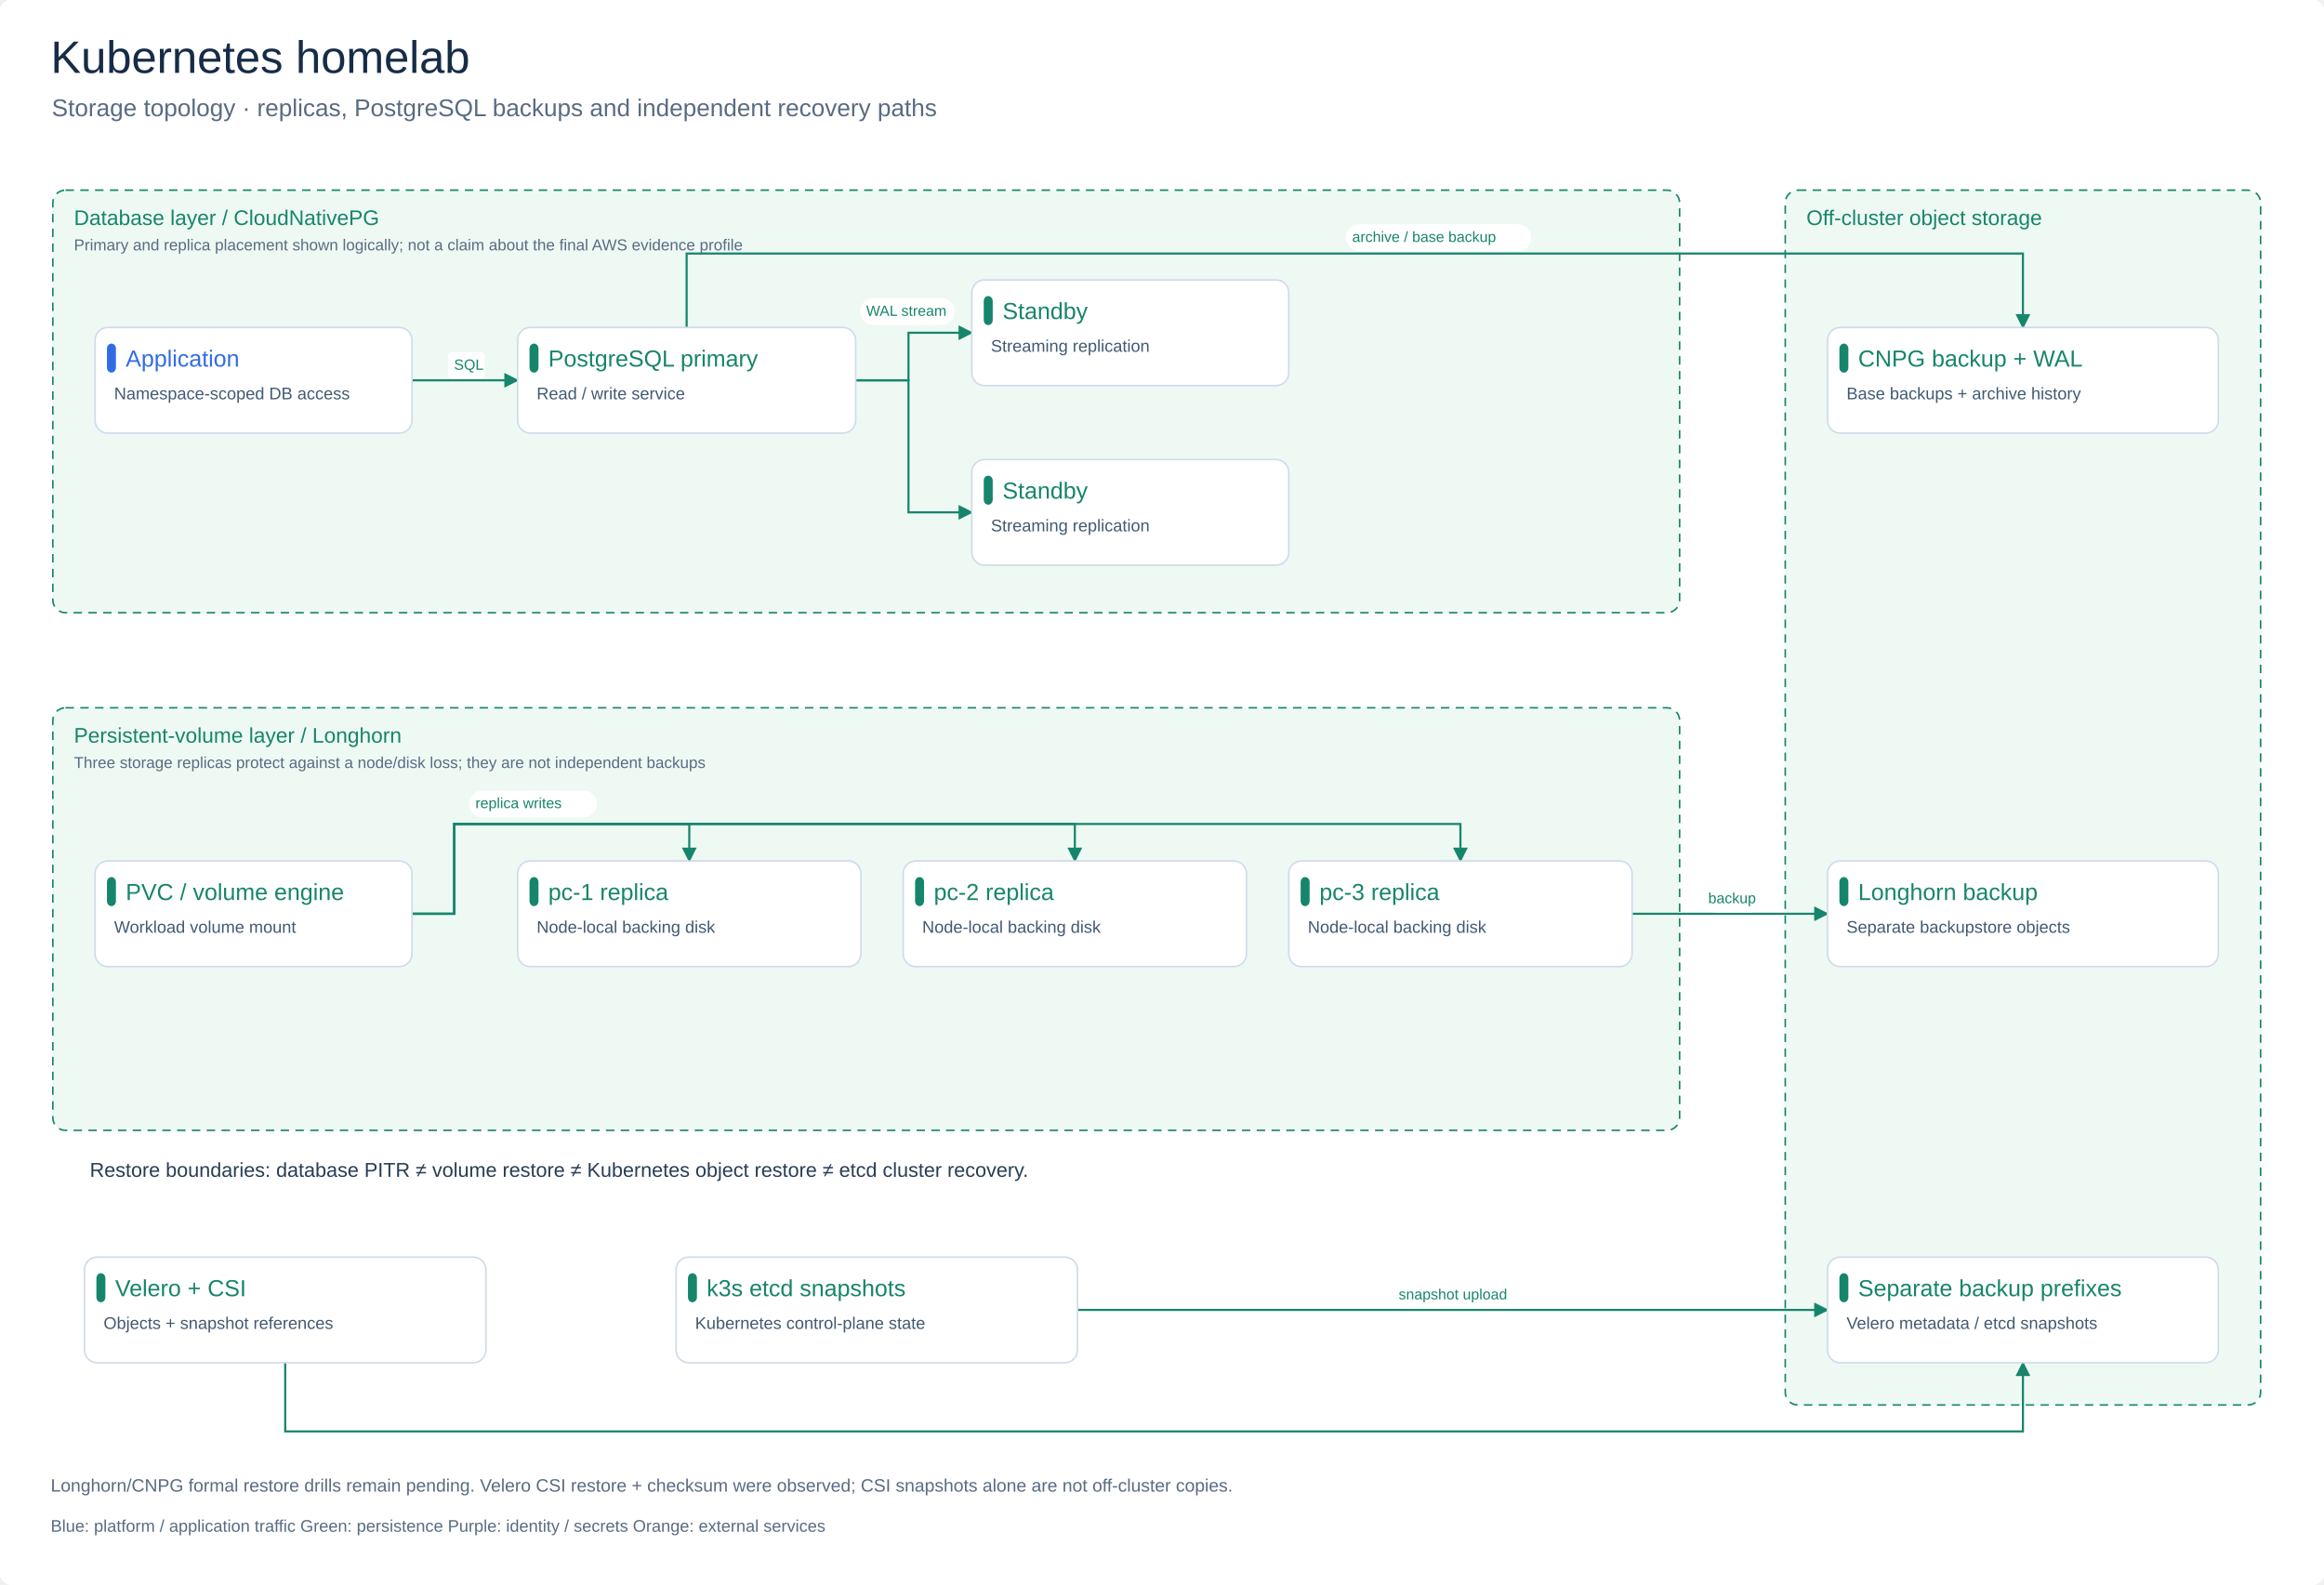
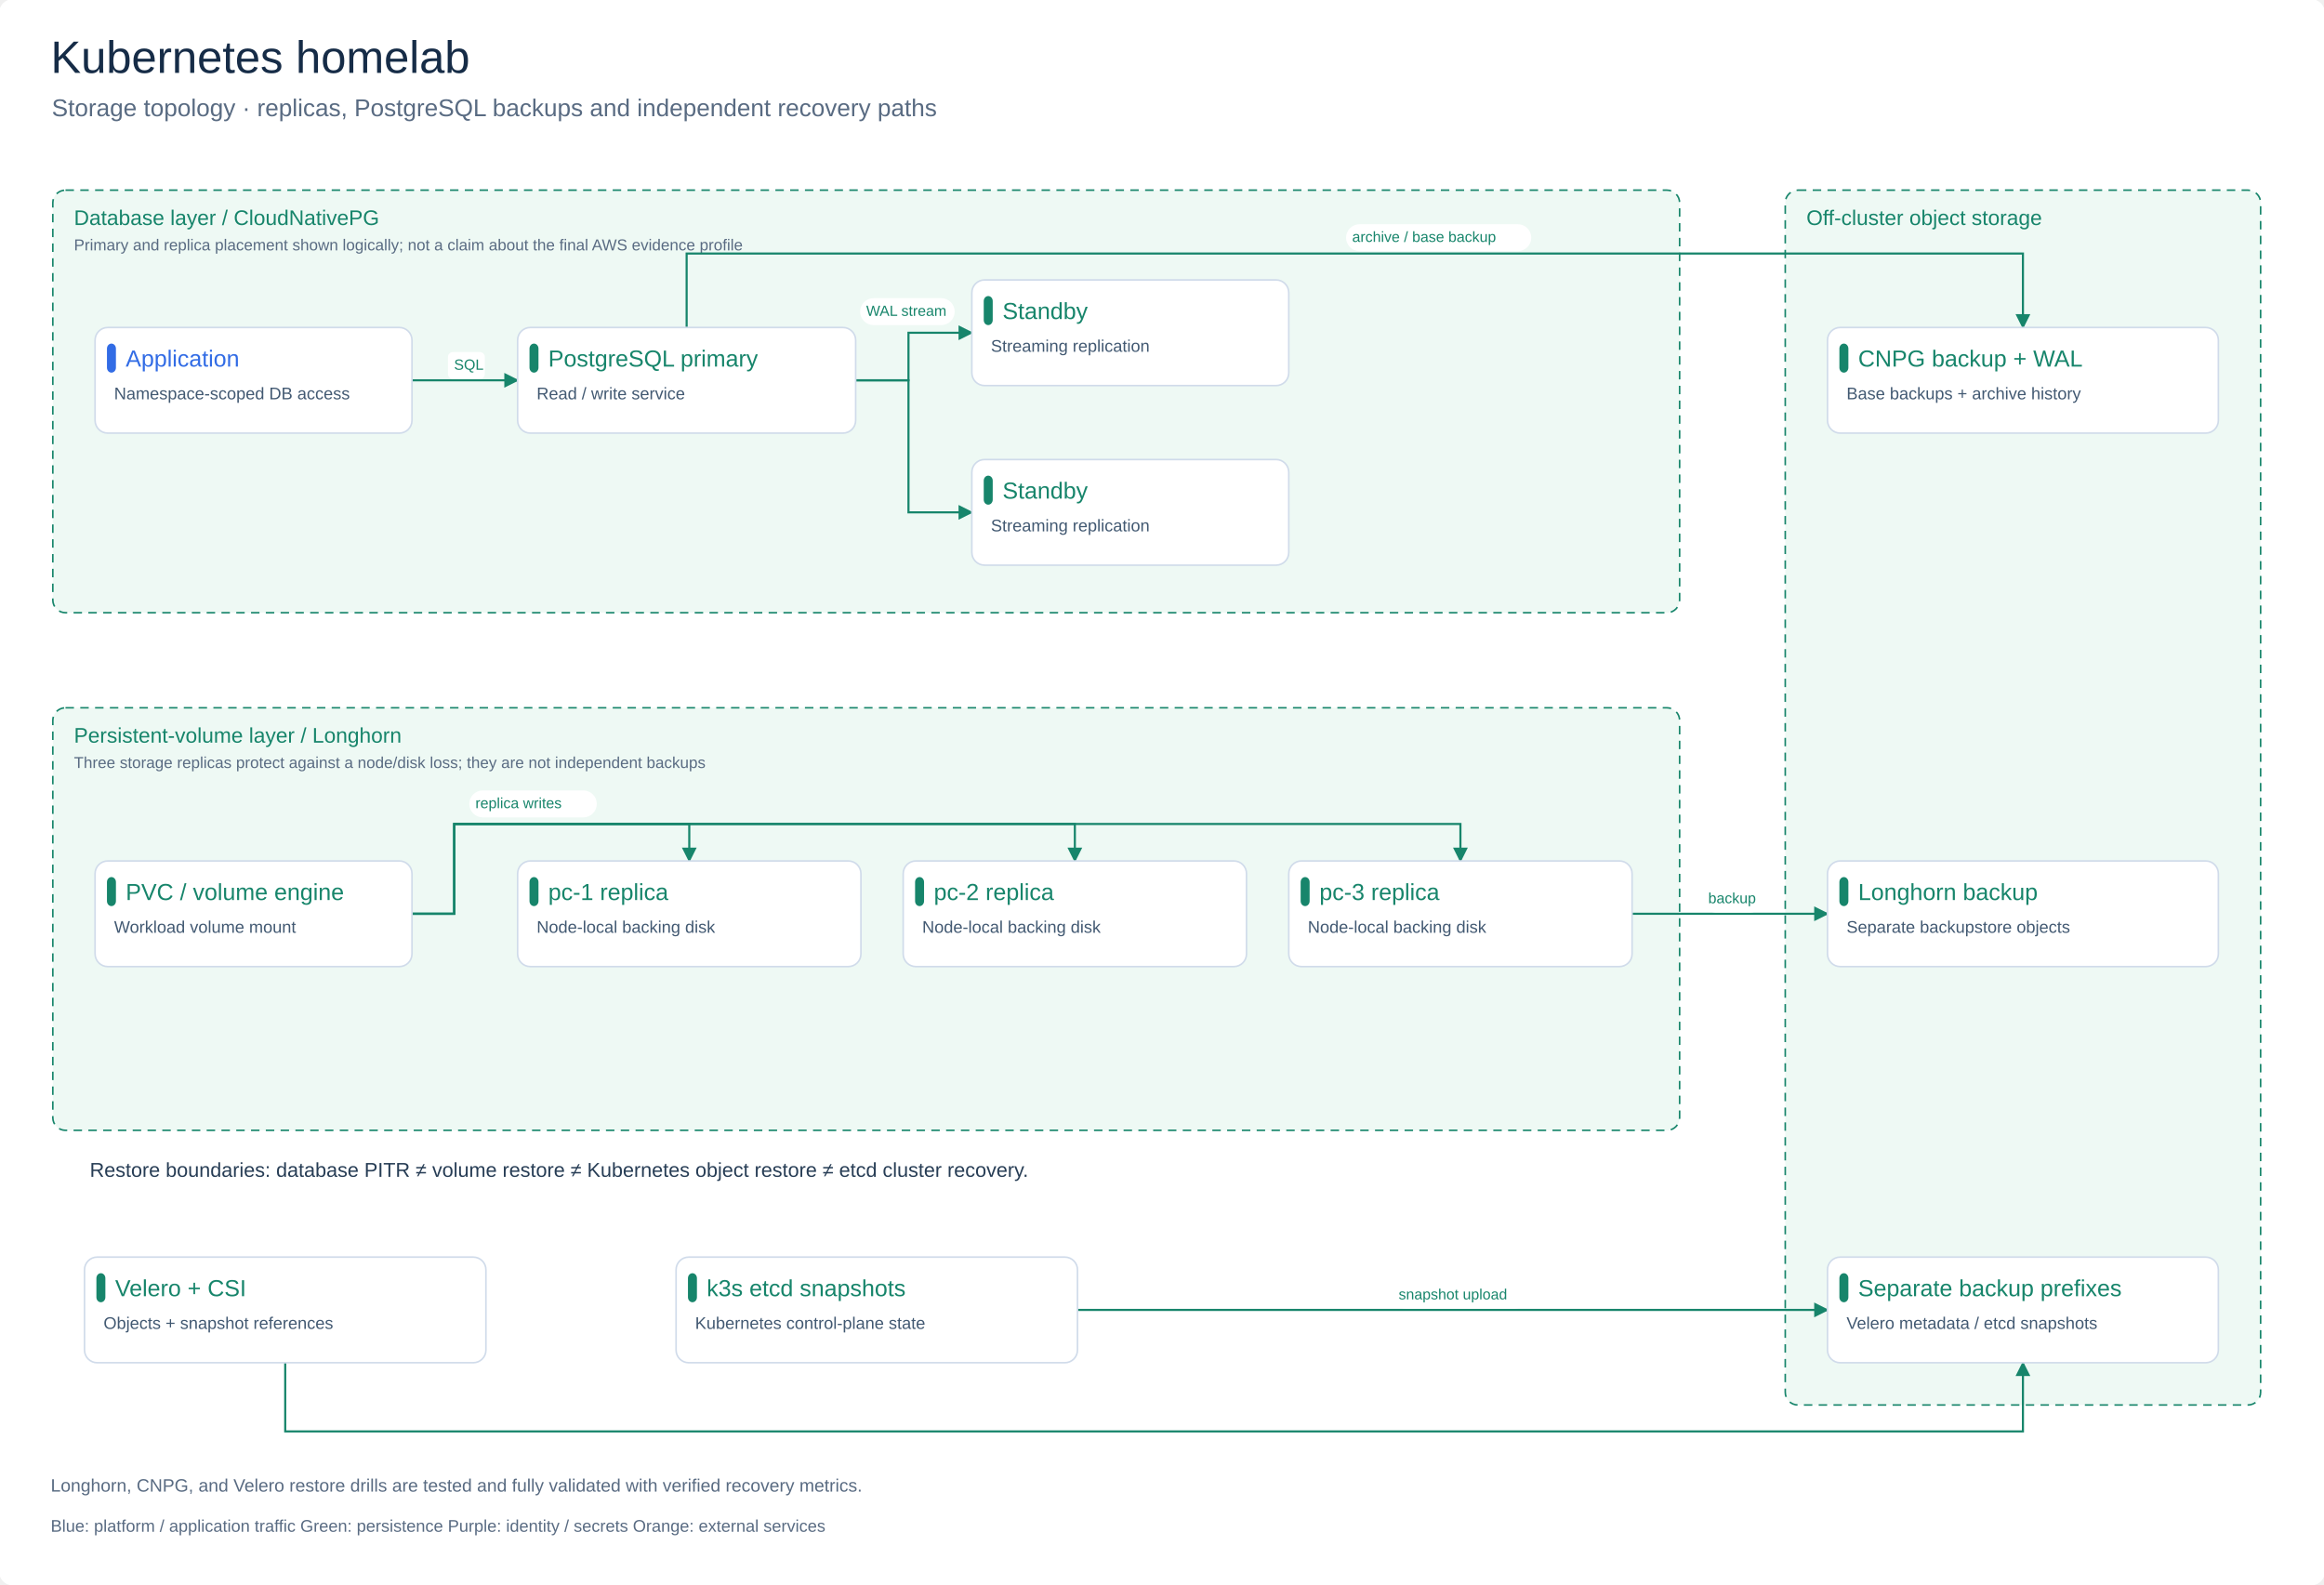
<svg xmlns="http://www.w3.org/2000/svg" width="2200" height="1500" viewBox="0 0 2200 1500" role="img" aria-labelledby="title desc">
  <defs>
    <marker id="blue" viewBox="0 0 10 10" refX="9" refY="5" markerWidth="7" markerHeight="7" orient="auto">
      <path d="M0 0L10 5L0 10Z" fill="#326ce5" />
    </marker>
    <marker id="orange" viewBox="0 0 10 10" refX="9" refY="5" markerWidth="7" markerHeight="7" orient="auto">
      <path d="M0 0L10 5L0 10Z" fill="#c86a12" />
    </marker>
    <marker id="green" viewBox="0 0 10 10" refX="9" refY="5" markerWidth="7" markerHeight="7" orient="auto">
      <path d="M0 0L10 5L0 10Z" fill="#17856b" />
    </marker>
    <marker id="purple" viewBox="0 0 10 10" refX="9" refY="5" markerWidth="7" markerHeight="7" orient="auto">
      <path d="M0 0L10 5L0 10Z" fill="#8054bd" />
    </marker>
    <marker id="red" viewBox="0 0 10 10" refX="9" refY="5" markerWidth="7" markerHeight="7" orient="auto">
      <path d="M0 0L10 5L0 10Z" fill="#b64e64" />
    </marker>
    <marker id="gray" viewBox="0 0 10 10" refX="9" refY="5" markerWidth="7" markerHeight="7" orient="auto">
      <path d="M0 0L10 5L0 10Z" fill="#596b82" />
    </marker>
  </defs>
  <g font-family="Arial, Helvetica, sans-serif">
    <rect x="0" y="0" width="2200" height="1500" rx="12" fill="#ffffff" stroke="#ffffff" stroke-width="1.5" />
    <text x="48" y="69" font-size="43" fill="#162c47">Kubernetes homelab</text>
    <text x="49" y="110" font-size="23" fill="#596b82">Storage topology · replicas, PostgreSQL backups and independent recovery paths</text>
    <rect x="50" y="180" width="1540" height="400" rx="12" fill="#eef9f4" stroke="#17856b" stroke-width="1.5" stroke-dasharray="8 6" />
    <text x="70" y="213" font-size="20" fill="#17856b">Database layer / CloudNativePG</text>
    <text x="70" y="237" font-size="15" fill="#596b82">Primary and replica placement shown logically; not a claim about the final AWS evidence profile</text>
    <rect x="50" y="670" width="1540" height="400" rx="12" fill="#eef9f4" stroke="#17856b" stroke-width="1.5" stroke-dasharray="8 6" />
    <text x="70" y="703" font-size="20" fill="#17856b">Persistent-volume layer / Longhorn</text>
    <text x="70" y="727" font-size="15" fill="#596b82">Three storage replicas protect against a node/disk loss; they are not independent backups</text>
    <rect x="1690" y="180" width="450" height="1150" rx="12" fill="#eef9f4" stroke="#17856b" stroke-width="1.5" stroke-dasharray="8 6" />
    <text x="1710" y="213" font-size="20" fill="#17856b">Off-cluster object storage</text>
    <polyline points="390,360 490,360" fill="none" stroke="#17856b" stroke-width="2" marker-end="url(#green)" />
    <rect x="424.8" y="334" width="33.4" height="24" rx="4" fill="#ffffff" stroke="#ffffff" stroke-width="1.5" />
    <text x="429.8" y="350" font-size="14" fill="#17856b">SQL</text>
    <polyline points="810,360 860,360 860,315 920,315" fill="none" stroke="#17856b" stroke-width="2" marker-end="url(#green)" />
    <rect x="815" y="283" width="88" height="24" rx="12" fill="#ffffff" stroke="#ffffff" stroke-width="1.5" />
    <text x="820" y="299" font-size="14" fill="#17856b">WAL stream</text>
    <polyline points="810,360 860,360 860,485 920,485" fill="none" stroke="#17856b" stroke-width="2" marker-end="url(#green)" />
    <polyline points="650,310 650,240 1915,240 1915,310" fill="none" stroke="#17856b" stroke-width="2" marker-end="url(#green)" />
    <rect x="1275" y="213" width="173.8" height="24" rx="12" fill="#ffffff" stroke="#ffffff" stroke-width="1.5" />
    <text x="1280" y="229" font-size="14" fill="#17856b">archive / base backup</text>
    <polyline points="390,865 430,865 430,780 652.5,780 652.5,815" fill="none" stroke="#17856b" stroke-width="2" marker-end="url(#green)" />
    <rect x="445" y="749" width="119.2" height="24" rx="12" fill="#ffffff" stroke="#ffffff" stroke-width="1.5" />
    <text x="450" y="765" font-size="14" fill="#17856b">replica writes</text>
    <polyline points="390,865 430,865 430,780 1017.5,780 1017.5,815" fill="none" stroke="#17856b" stroke-width="2" marker-end="url(#green)" />
    <polyline points="390,865 430,865 430,780 1382.5,780 1382.5,815" fill="none" stroke="#17856b" stroke-width="2" marker-end="url(#green)" />
    <polyline points="1545,865 1730,865" fill="none" stroke="#17856b" stroke-width="2" marker-end="url(#green)" />
    <rect x="1612.1" y="839" width="56.8" height="24" rx="12" fill="#ffffff" stroke="#ffffff" stroke-width="1.5" />
    <text x="1617.1" y="855" font-size="14" fill="#17856b">backup</text>
    <polyline points="270,1290 270,1355 1915,1355 1915,1290" fill="none" stroke="#17856b" stroke-width="2" marker-end="url(#green)" />
    <polyline points="1020,1240 1730,1240" fill="none" stroke="#17856b" stroke-width="2" marker-end="url(#green)" />
    <rect x="1319" y="1214" width="127" height="24" rx="12" fill="#ffffff" stroke="#ffffff" stroke-width="1.5" />
    <text x="1324" y="1230" font-size="14" fill="#17856b">snapshot upload</text>
    <rect x="90" y="310" width="300" height="100" rx="12" fill="#ffffff" stroke="#d0dbea" stroke-width="1.5" />
    <rect x="102" y="326" width="7" height="26" rx="4" fill="#326ce5" stroke="#326ce5" stroke-width="1.5" />
    <text x="119" y="347" font-size="22" fill="#326ce5">Application</text>
    <text x="108" y="378" font-size="16" fill="#425972">Namespace-scoped DB access</text>
    <rect x="490" y="310" width="320" height="100" rx="12" fill="#ffffff" stroke="#d0dbea" stroke-width="1.5" />
    <rect x="502" y="326" width="7" height="26" rx="4" fill="#17856b" stroke="#17856b" stroke-width="1.5" />
    <text x="519" y="347" font-size="22" fill="#17856b">PostgreSQL primary</text>
    <text x="508" y="378" font-size="16" fill="#425972">Read / write service</text>
    <rect x="920" y="265" width="300" height="100" rx="12" fill="#ffffff" stroke="#d0dbea" stroke-width="1.5" />
    <rect x="932" y="281" width="7" height="26" rx="4" fill="#17856b" stroke="#17856b" stroke-width="1.5" />
    <text x="949" y="302" font-size="22" fill="#17856b">Standby</text>
    <text x="938" y="333" font-size="16" fill="#425972">Streaming replication</text>
    <rect x="920" y="435" width="300" height="100" rx="12" fill="#ffffff" stroke="#d0dbea" stroke-width="1.5" />
    <rect x="932" y="451" width="7" height="26" rx="4" fill="#17856b" stroke="#17856b" stroke-width="1.5" />
    <text x="949" y="472" font-size="22" fill="#17856b">Standby</text>
    <text x="938" y="503" font-size="16" fill="#425972">Streaming replication</text>
    <rect x="90" y="815" width="300" height="100" rx="12" fill="#ffffff" stroke="#d0dbea" stroke-width="1.5" />
    <rect x="102" y="831" width="7" height="26" rx="4" fill="#17856b" stroke="#17856b" stroke-width="1.5" />
    <text x="119" y="852" font-size="22" fill="#17856b">PVC / volume engine</text>
    <text x="108" y="883" font-size="16" fill="#425972">Workload volume mount</text>
    <rect x="490" y="815" width="325" height="100" rx="12" fill="#ffffff" stroke="#d0dbea" stroke-width="1.5" />
    <rect x="502" y="831" width="7" height="26" rx="4" fill="#17856b" stroke="#17856b" stroke-width="1.5" />
    <text x="519" y="852" font-size="22" fill="#17856b">pc-1 replica</text>
    <text x="508" y="883" font-size="16" fill="#425972">Node-local backing disk</text>
    <rect x="855" y="815" width="325" height="100" rx="12" fill="#ffffff" stroke="#d0dbea" stroke-width="1.5" />
    <rect x="867" y="831" width="7" height="26" rx="4" fill="#17856b" stroke="#17856b" stroke-width="1.5" />
    <text x="884" y="852" font-size="22" fill="#17856b">pc-2 replica</text>
    <text x="873" y="883" font-size="16" fill="#425972">Node-local backing disk</text>
    <rect x="1220" y="815" width="325" height="100" rx="12" fill="#ffffff" stroke="#d0dbea" stroke-width="1.5" />
    <rect x="1232" y="831" width="7" height="26" rx="4" fill="#17856b" stroke="#17856b" stroke-width="1.5" />
    <text x="1249" y="852" font-size="22" fill="#17856b">pc-3 replica</text>
    <text x="1238" y="883" font-size="16" fill="#425972">Node-local backing disk</text>
    <rect x="1730" y="310" width="370" height="100" rx="12" fill="#ffffff" stroke="#d0dbea" stroke-width="1.5" />
    <rect x="1742" y="326" width="7" height="26" rx="4" fill="#17856b" stroke="#17856b" stroke-width="1.5" />
    <text x="1759" y="347" font-size="22" fill="#17856b">CNPG backup + WAL</text>
    <text x="1748" y="378" font-size="16" fill="#425972">Base backups + archive history</text>
    <rect x="1730" y="815" width="370" height="100" rx="12" fill="#ffffff" stroke="#d0dbea" stroke-width="1.5" />
    <rect x="1742" y="831" width="7" height="26" rx="4" fill="#17856b" stroke="#17856b" stroke-width="1.5" />
    <text x="1759" y="852" font-size="22" fill="#17856b">Longhorn backup</text>
    <text x="1748" y="883" font-size="16" fill="#425972">Separate backupstore objects</text>
    <rect x="80" y="1190" width="380" height="100" rx="12" fill="#ffffff" stroke="#d0dbea" stroke-width="1.5" />
    <rect x="92" y="1206" width="7" height="26" rx="4" fill="#17856b" stroke="#17856b" stroke-width="1.5" />
    <text x="109" y="1227" font-size="22" fill="#17856b">Velero + CSI</text>
    <text x="98" y="1258" font-size="16" fill="#425972">Objects + snapshot references</text>
    <rect x="640" y="1190" width="380" height="100" rx="12" fill="#ffffff" stroke="#d0dbea" stroke-width="1.5" />
    <rect x="652" y="1206" width="7" height="26" rx="4" fill="#17856b" stroke="#17856b" stroke-width="1.5" />
    <text x="669" y="1227" font-size="22" fill="#17856b">k3s etcd snapshots</text>
    <text x="658" y="1258" font-size="16" fill="#425972">Kubernetes control-plane state</text>
    <rect x="1730" y="1190" width="370" height="100" rx="12" fill="#ffffff" stroke="#d0dbea" stroke-width="1.5" />
    <rect x="1742" y="1206" width="7" height="26" rx="4" fill="#17856b" stroke="#17856b" stroke-width="1.5" />
    <text x="1759" y="1227" font-size="22" fill="#17856b">Separate backup prefixes</text>
    <text x="1748" y="1258" font-size="16" fill="#425972">Velero metadata / etcd snapshots</text>
    <text x="85" y="1114" font-size="19" fill="#273d55">Restore boundaries: database PITR ≠ volume restore ≠ Kubernetes object restore ≠ etcd cluster recovery.</text>
-     <text x="48" y="1412" font-size="17" fill="#596b82">Longhorn/CNPG formal restore drills remain pending. Velero CSI restore + checksum were observed; CSI snapshots alone are not off-cluster copies.</text>
+     <text x="48" y="1412" font-size="17" fill="#596b82">Longhorn, CNPG, and Velero restore drills are tested and fully validated with verified recovery metrics.</text>
    <text x="48" y="1450" font-size="16" fill="#596b82">Blue: platform / application traffic     Green: persistence     Purple: identity / secrets     Orange: external services</text>
  </g>
</svg>
